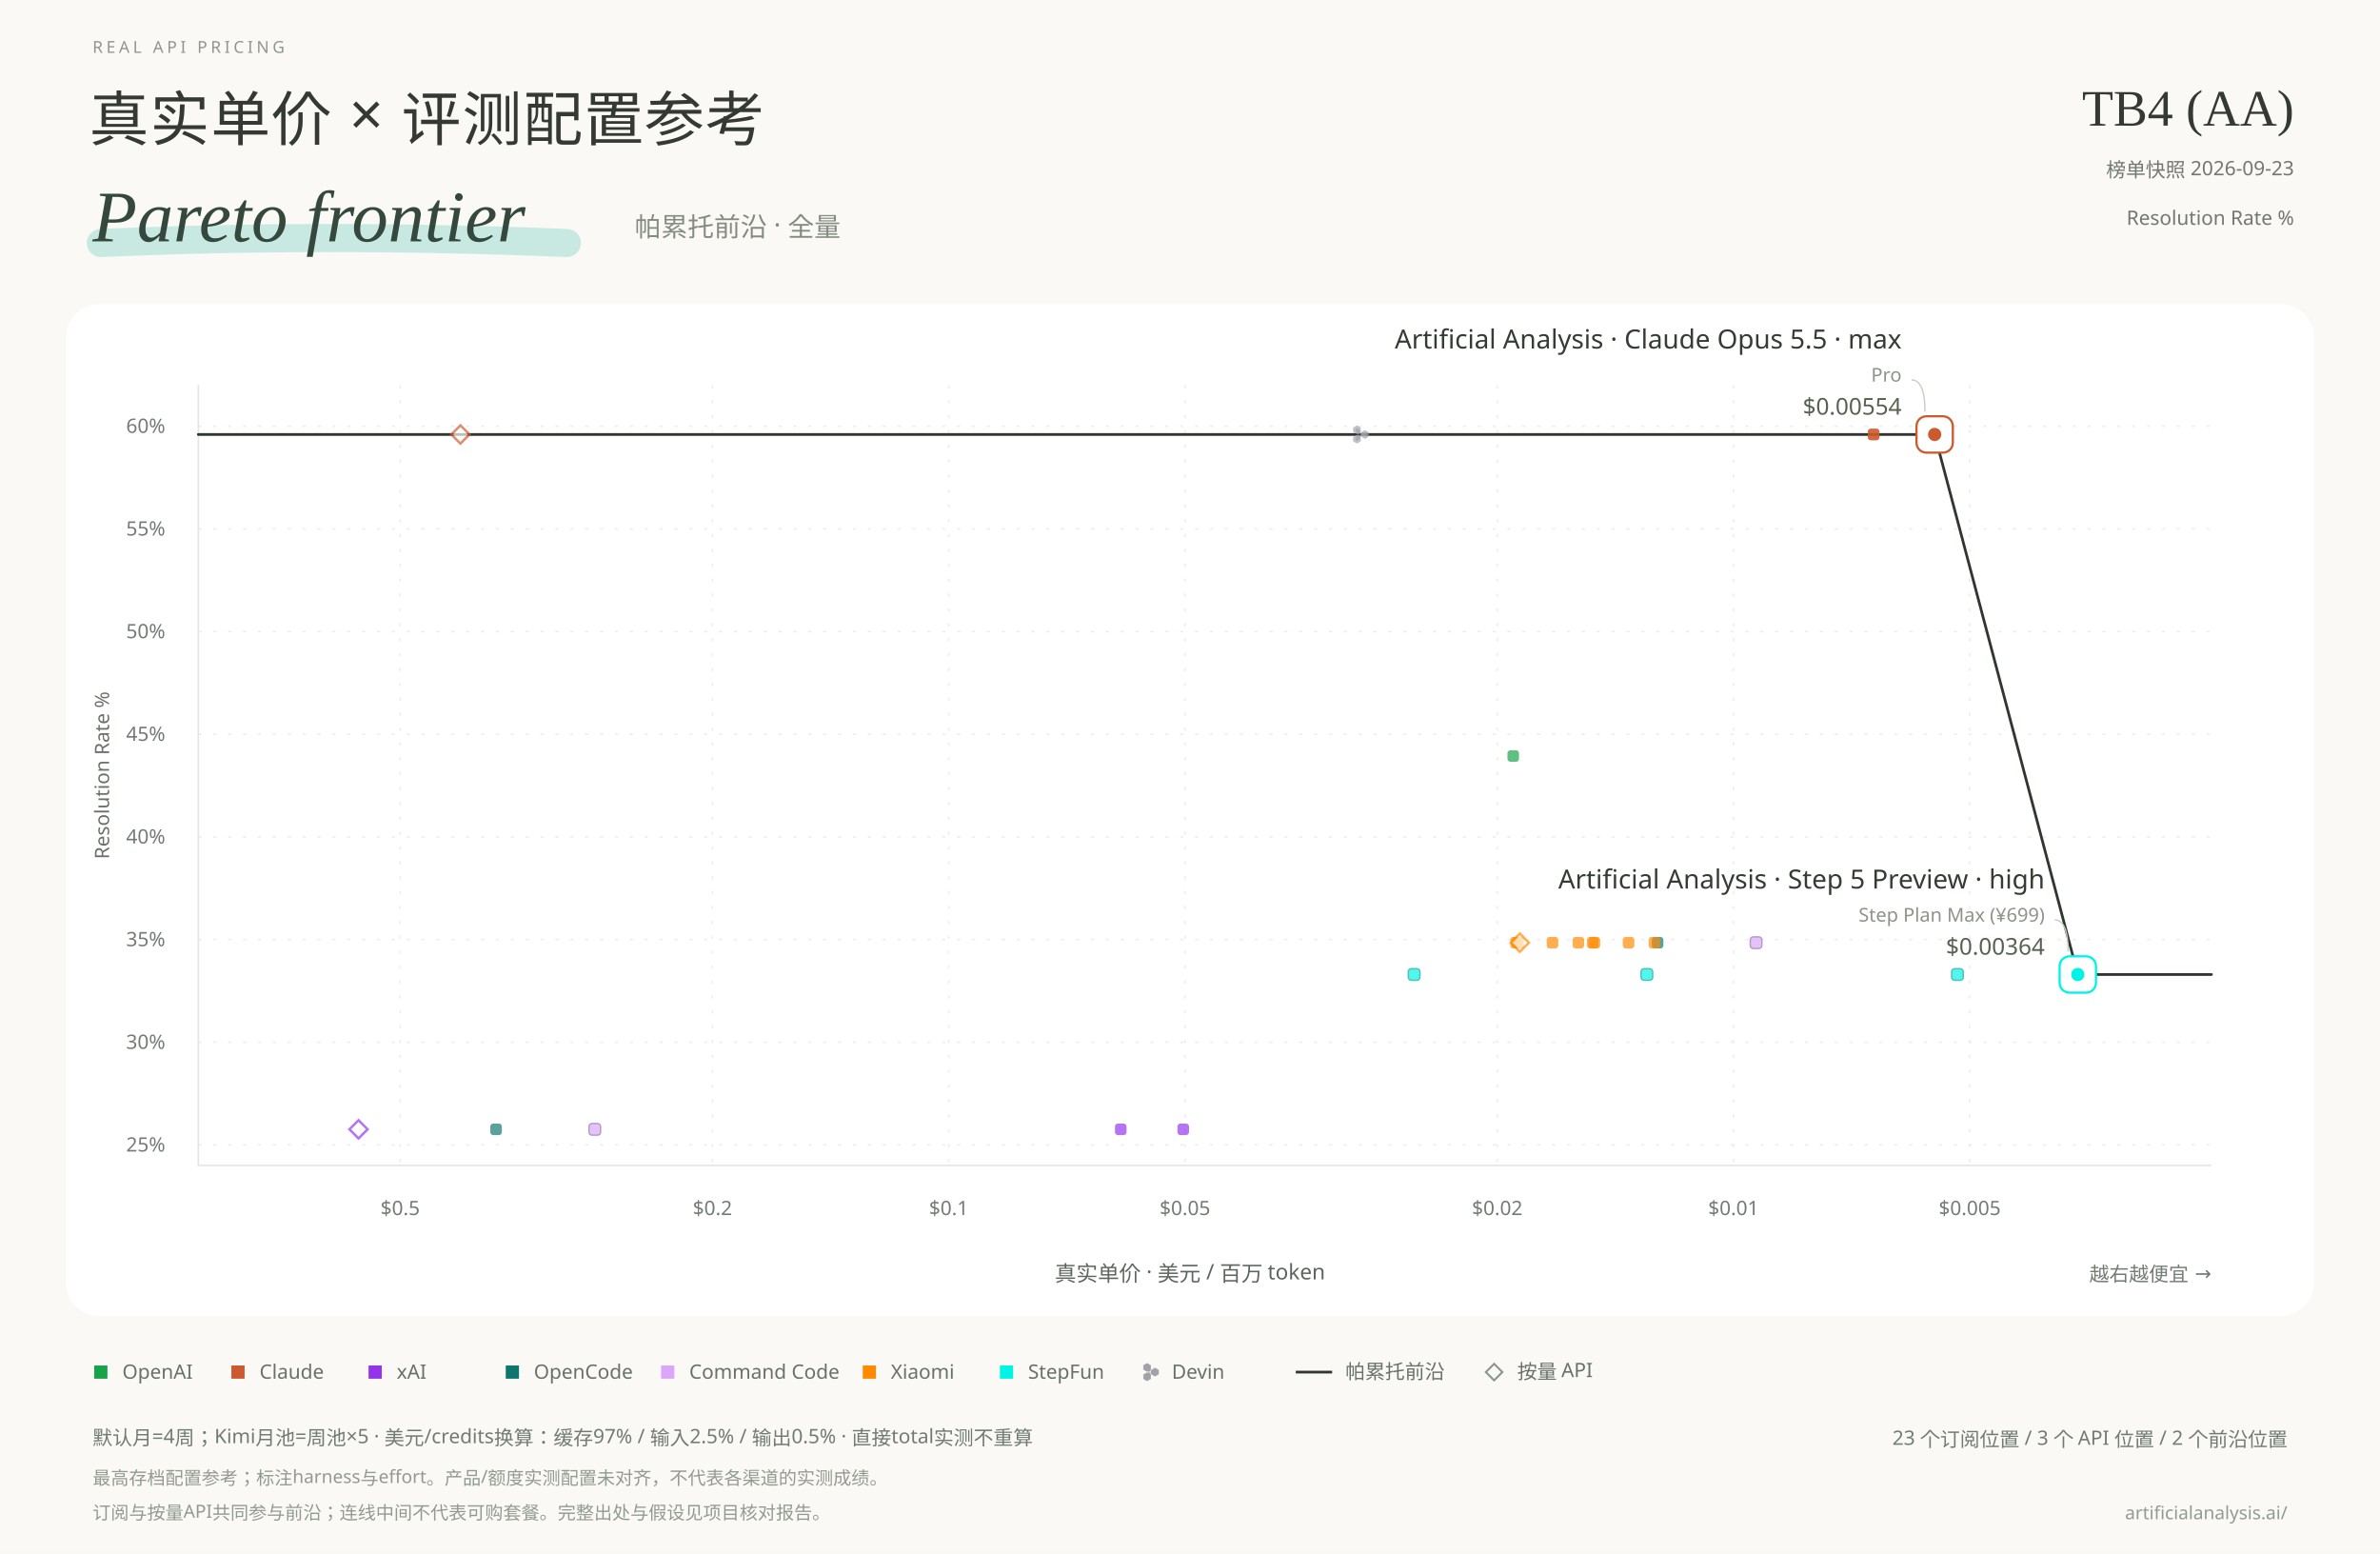
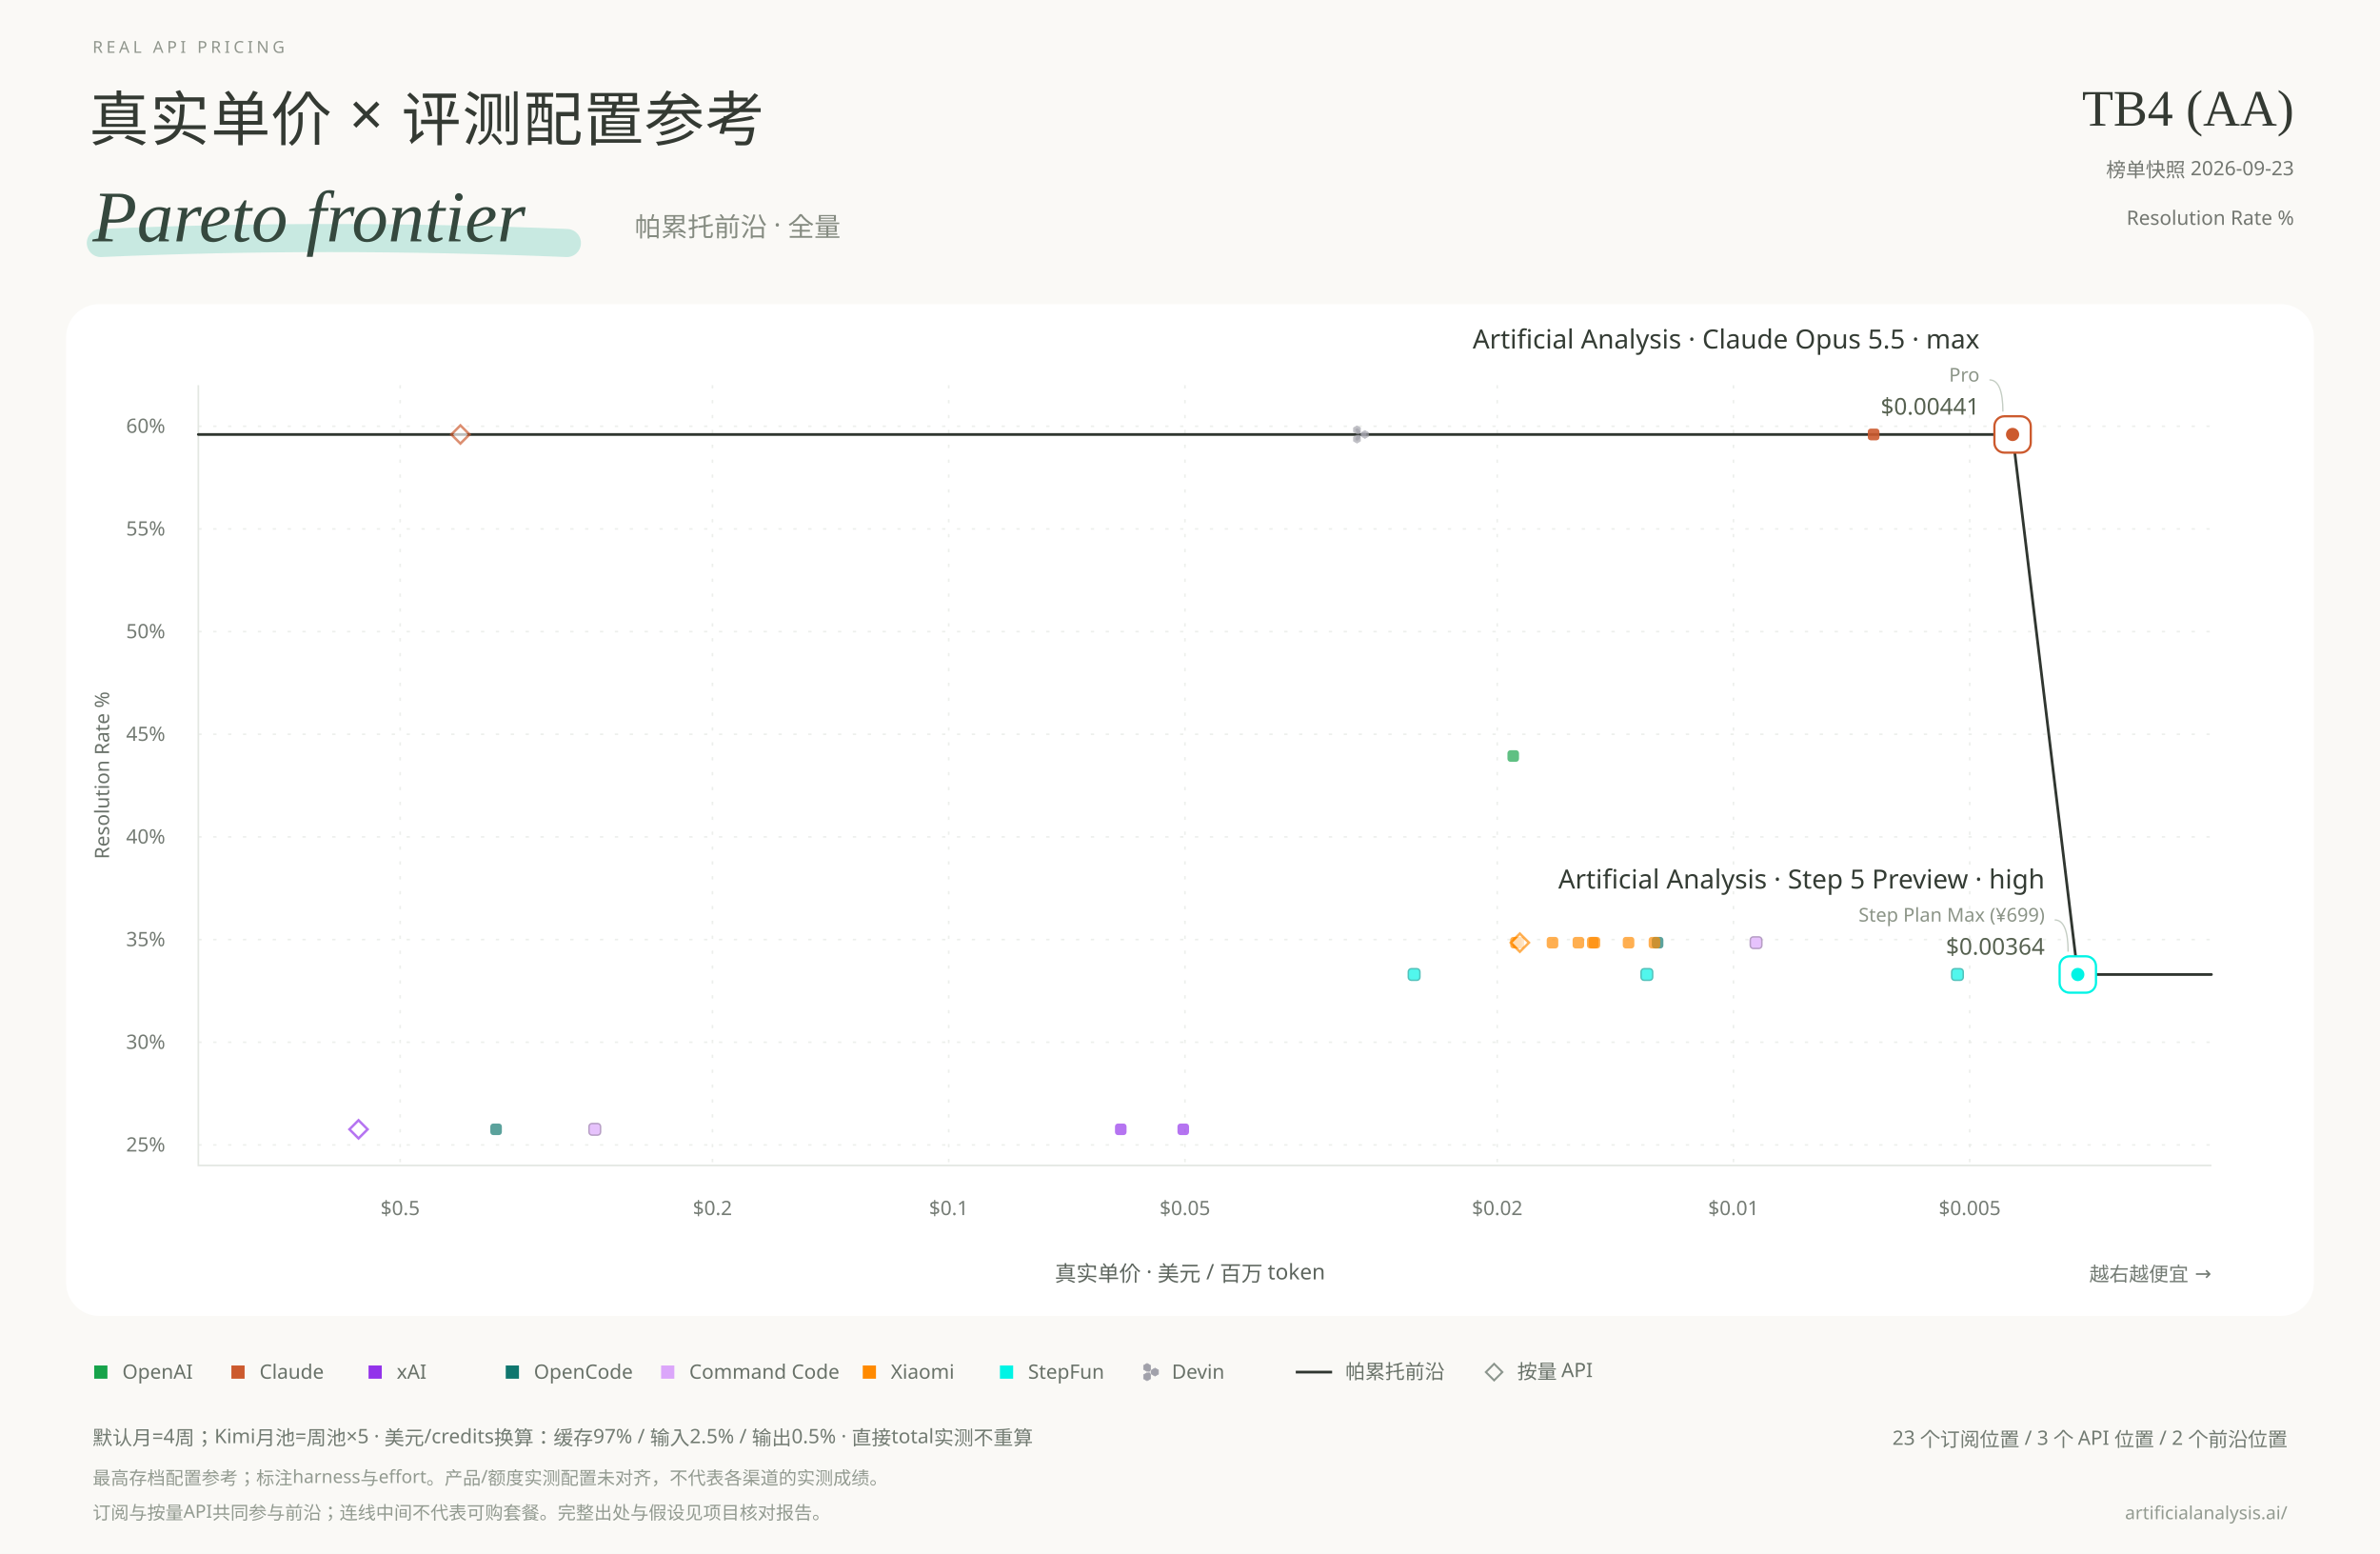
<svg xmlns="http://www.w3.org/2000/svg" width="1440" height="940" viewBox="0 0 1440 940" role="img" aria-labelledby="title desc">
  <style>text{font-family:"Microsoft YaHei","Segoe UI",sans-serif} .serif{font-family:"Times New Roman",serif} .number{font-family:"Segoe UI",sans-serif;font-variant-numeric:tabular-nums} .label-name{paint-order:stroke;stroke:#fff;stroke-width:5px;stroke-linejoin:round} .point:hover{opacity:1}</style>
  <rect width="1440" height="940" fill="#FAF9F6" />
  <text x="56.000" y="32.000" font-size="10" fill="#90968D" text-anchor="start" font-weight="400" letter-spacing="2.1">REAL API PRICING</text>
  <text x="54.000" y="85.000" font-size="36" fill="#343A33" text-anchor="start" font-weight="300" letter-spacing=".8">真实单价 × 评测配置参考</text>
  <path d="M61 147 Q197 141 343 147" stroke="#9FDDD0" stroke-width="17" stroke-linecap="round" opacity=".55" fill="none" />
  <text x="56.000" y="146.000" font-size="44" fill="#35483E" text-anchor="start" font-weight="400" class="serif" font-style="italic">Pareto frontier</text>
  <text x="384.000" y="143.000" font-size="16" fill="#858B81" text-anchor="start" font-weight="300">帕累托前沿 · 全量</text>
  <text x="1388.000" y="76.000" font-size="31" fill="#343A33" text-anchor="end" font-weight="400" class="serif">TB4 (AA)</text>
  <text x="1388.000" y="107.000" font-size="12" fill="#737771" text-anchor="end" font-weight="400">榜单快照  2026-09-23</text>
  <text x="1388.000" y="136.000" font-size="12" fill="#737771" text-anchor="end" font-weight="400">Resolution Rate %</text>
  <rect x="40" y="184" width="1360" height="612" rx="20" fill="#FFFFFF" />
  <path d="M1191.768 233V705" stroke="#E8EBE7" stroke-dasharray="2 7" opacity=".8" />
  <text x="1191.768" y="735.000" font-size="12" fill="#747B74" text-anchor="middle" font-weight="400" class="number">$0.005</text>
  <path d="M1048.832 233V705" stroke="#E8EBE7" stroke-dasharray="2 7" opacity=".8" />
  <text x="1048.832" y="735.000" font-size="12" fill="#747B74" text-anchor="middle" font-weight="400" class="number">$0.01</text>
  <path d="M905.896 233V705" stroke="#E8EBE7" stroke-dasharray="2 7" opacity=".8" />
  <text x="905.896" y="735.000" font-size="12" fill="#747B74" text-anchor="middle" font-weight="400" class="number">$0.02</text>
  <path d="M716.946 233V705" stroke="#E8EBE7" stroke-dasharray="2 7" opacity=".8" />
  <text x="716.946" y="735.000" font-size="12" fill="#747B74" text-anchor="middle" font-weight="400" class="number">$0.05</text>
  <path d="M574.010 233V705" stroke="#E8EBE7" stroke-dasharray="2 7" opacity=".8" />
  <text x="574.010" y="735.000" font-size="12" fill="#747B74" text-anchor="middle" font-weight="400" class="number">$0.1</text>
  <path d="M431.074 233V705" stroke="#E8EBE7" stroke-dasharray="2 7" opacity=".8" />
  <text x="431.074" y="735.000" font-size="12" fill="#747B74" text-anchor="middle" font-weight="400" class="number">$0.2</text>
  <path d="M242.124 233V705" stroke="#E8EBE7" stroke-dasharray="2 7" opacity=".8" />
  <text x="242.124" y="735.000" font-size="12" fill="#747B74" text-anchor="middle" font-weight="400" class="number">$0.5</text>
  <path d="M120 692.579H1338" stroke="#E8EBE7" stroke-dasharray="2 7" opacity=".8" />
  <text x="100.000" y="696.579" font-size="12" fill="#747B74" text-anchor="end" font-weight="400" class="number">25%</text>
  <path d="M120 630.474H1338" stroke="#E8EBE7" stroke-dasharray="2 7" opacity=".8" />
  <text x="100.000" y="634.474" font-size="12" fill="#747B74" text-anchor="end" font-weight="400" class="number">30%</text>
  <path d="M120 568.368H1338" stroke="#E8EBE7" stroke-dasharray="2 7" opacity=".8" />
  <text x="100.000" y="572.368" font-size="12" fill="#747B74" text-anchor="end" font-weight="400" class="number">35%</text>
  <path d="M120 506.263H1338" stroke="#E8EBE7" stroke-dasharray="2 7" opacity=".8" />
  <text x="100.000" y="510.263" font-size="12" fill="#747B74" text-anchor="end" font-weight="400" class="number">40%</text>
  <path d="M120 444.158H1338" stroke="#E8EBE7" stroke-dasharray="2 7" opacity=".8" />
  <text x="100.000" y="448.158" font-size="12" fill="#747B74" text-anchor="end" font-weight="400" class="number">45%</text>
  <path d="M120 382.053H1338" stroke="#E8EBE7" stroke-dasharray="2 7" opacity=".8" />
  <text x="100.000" y="386.053" font-size="12" fill="#747B74" text-anchor="end" font-weight="400" class="number">50%</text>
  <path d="M120 319.947H1338" stroke="#E8EBE7" stroke-dasharray="2 7" opacity=".8" />
  <text x="100.000" y="323.947" font-size="12" fill="#747B74" text-anchor="end" font-weight="400" class="number">55%</text>
  <path d="M120 257.842H1338" stroke="#E8EBE7" stroke-dasharray="2 7" opacity=".8" />
  <text x="100.000" y="261.842" font-size="12" fill="#747B74" text-anchor="end" font-weight="400" class="number">60%</text>
  <path d="M120 233V705H1338" fill="none" stroke="#E3E7E2" />
  <text x="66.000" y="469.000" font-size="12" fill="#697169" text-anchor="middle" font-weight="400" transform="rotate(-90 66 469.0)">Resolution Rate %</text>
  <text x="720.000" y="775.000" font-size="13" fill="#5D655E" text-anchor="middle" font-weight="400">真实单价 · 美元 / 百万 token</text>
  <text x="1338.000" y="775.000" font-size="12" fill="#737B74" text-anchor="end" font-weight="400">越右越便宜 →</text>
-   <path id="frontier" d="M120.000,262.811 L1170.550,262.811 L1257.156,589.484 L1338.000,589.484" fill="none" stroke="#303630" stroke-width="1.65" stroke-linecap="round" stroke-linejoin="round" />
+   <path id="frontier" d="M120.000,262.811 L1217.699,262.811 L1257.156,589.484 L1338.000,589.484" fill="none" stroke="#303630" stroke-width="1.65" stroke-linecap="round" stroke-linejoin="round" />
  <g class="point" data-billing="subscription" data-frontier="false" data-price="0.019083969" data-score="43.94" data-x="915.564" data-y="457.324" transform="translate(915.564 457.324)">
    <rect x="-3.5" y="-3.5" width="7" height="7" rx="1.8" fill="#16A34A" opacity=".68" />
  </g>
  <g class="point" data-billing="subscription" data-frontier="false" data-price="0.029895366" data-score="59.6" data-x="823.005" data-y="262.811" transform="translate(823.005 262.811)">
    <path d="M0.11,-1.63 L-1.97,-0.43 L-4.05,-1.63 L-4.05,-4.03 L-1.97,-5.23 L0.11,-4.03Z M0.11,4.03 L-1.97,5.23 L-4.05,4.03 L-4.05,1.63 L-1.97,0.43 L0.11,1.63Z M4.91,1.20 L2.83,2.40 L0.75,1.20 L0.75,-1.20 L2.83,-2.40 L4.91,-1.20Z" fill="#A1A1AA" opacity="0.68" stroke="#A1A1AA" stroke-width="0.43" stroke-linejoin="round" />
    <path d="M-0.89,-1.27 L-1.87,-2.69 M-0.89,1.27 L-1.87,2.69 M1.27,0.00 L2.69,0.00" stroke="#A1A1AA" stroke-width="2.16" stroke-linecap="round" opacity="0.68" fill="none" />
  </g>
  <g class="point" data-billing="subscription" data-frontier="false" data-price="0.0066291018" data-score="59.6" data-x="1133.609" data-y="262.811" transform="translate(1133.609 262.811)">
    <rect x="-3.5" y="-3.5" width="7" height="7" rx="1.8" fill="#CC5A2E" opacity=".68" />
+   </g>
+   <g class="point" data-billing="subscription" data-frontier="true" data-price="0.0044091711" data-score="59.6" data-x="1217.699" data-y="262.811" transform="translate(1217.699 262.811)">
+     <rect x="-11" y="-11" width="22" height="22" rx="6" fill="#FFF" stroke="#CC5A2E" stroke-width="1.35" />
+     <circle r="4" fill="#CC5A2E" />
  </g>
  <g class="point" data-billing="subscription" data-frontier="false" data-price="0.060362173" data-score="25.76" data-x="678.108" data-y="683.139" transform="translate(678.108 683.139)">
    <rect x="-3.5" y="-3.5" width="7" height="7" rx="1.8" fill="#9333EA" opacity=".68" />
  </g>
  <g class="point" data-billing="subscription" data-frontier="false" data-price="0.050251256" data-score="25.76" data-x="715.912" data-y="683.139" transform="translate(715.912 683.139)">
    <rect x="-3.5" y="-3.5" width="7" height="7" rx="1.8" fill="#9333EA" opacity=".68" />
  </g>
  <g class="point" data-billing="subscription" data-frontier="false" data-price="0.37735849" data-score="25.76" data-x="300.154" data-y="683.139" transform="translate(300.154 683.139)">
    <rect x="-3.5" y="-3.5" width="7" height="7" rx="1.8" fill="#0F766E" opacity=".68" />
  </g>
  <g class="point" data-billing="subscription" data-frontier="false" data-price="0.012493753" data-score="34.85" data-x="1002.920" data-y="570.232" transform="translate(1002.920 570.232)">
    <rect x="-3.5" y="-3.5" width="7" height="7" rx="1.8" fill="#0F766E" opacity=".68" />
  </g>
  <g class="point" data-billing="subscription" data-frontier="false" data-price="0.28248588" data-score="25.76" data-x="359.867" data-y="683.139" transform="translate(359.867 683.139)">
    <rect x="-3.5" y="-3.5" width="7" height="7" rx="1.8" fill="#DBA6FA" opacity=".68" stroke="#9571AA" stroke-width=".9" />
  </g>
  <g class="point" data-billing="subscription" data-frontier="false" data-price="0.0093589144" data-score="34.85" data-x="1062.495" data-y="570.232" transform="translate(1062.495 570.232)">
    <rect x="-3.5" y="-3.5" width="7" height="7" rx="1.8" fill="#DBA6FA" opacity=".68" stroke="#9571AA" stroke-width=".9" />
  </g>
  <g class="point" data-billing="subscription" data-frontier="false" data-price="0.025524451" data-score="33.3" data-x="855.600" data-y="589.484" transform="translate(855.600 589.484)">
    <rect x="-3.5" y="-3.5" width="7" height="7" rx="1.8" fill="#00F4E5" opacity=".68" stroke="#00A69C" stroke-width=".9" />
  </g>
  <g class="point" data-billing="subscription" data-frontier="false" data-price="0.012893591" data-score="33.3" data-x="996.424" data-y="589.484" transform="translate(996.424 589.484)">
    <rect x="-3.5" y="-3.5" width="7" height="7" rx="1.8" fill="#00F4E5" opacity=".68" stroke="#00A69C" stroke-width=".9" />
  </g>
  <g class="point" data-billing="subscription" data-frontier="false" data-price="0.0051833009" data-score="33.3" data-x="1184.343" data-y="589.484" transform="translate(1184.343 589.484)">
    <rect x="-3.5" y="-3.5" width="7" height="7" rx="1.8" fill="#00F4E5" opacity=".68" stroke="#00A69C" stroke-width=".9" />
  </g>
  <g class="point" data-billing="subscription" data-frontier="true" data-price="0.0036413211" data-score="33.3" data-x="1257.156" data-y="589.484" transform="translate(1257.156 589.484)">
    <rect x="-11" y="-11" width="22" height="22" rx="6" fill="#FFF" stroke="#00F4E5" stroke-width="1.35" />
    <circle r="4" fill="#00F4E5" />
  </g>
  <g class="point" data-billing="subscription" data-frontier="false" data-price="0.018927445" data-score="34.85" data-x="917.263" data-y="570.232" transform="translate(917.263 570.232)">
    <rect x="-3.5" y="-3.5" width="7" height="7" rx="1.8" fill="#FF8A00" opacity=".68" />
  </g>
  <g class="point" data-billing="subscription" data-frontier="false" data-price="0.01511335" data-score="34.85" data-x="963.668" data-y="570.232" transform="translate(963.668 570.232)">
    <rect x="-3.5" y="-3.5" width="7" height="7" rx="1.8" fill="#FF8A00" opacity=".68" />
  </g>
  <g class="point" data-billing="subscription" data-frontier="false" data-price="0.01880141" data-score="34.85" data-x="918.640" data-y="570.232" transform="translate(918.640 570.232)">
    <rect x="-3.5" y="-3.5" width="7" height="7" rx="1.8" fill="#FF8A00" opacity=".68" />
  </g>
  <g class="point" data-billing="subscription" data-frontier="false" data-price="0.015037594" data-score="34.85" data-x="964.704" data-y="570.232" transform="translate(964.704 570.232)">
    <rect x="-3.5" y="-3.5" width="7" height="7" rx="1.8" fill="#FF8A00" opacity=".68" />
  </g>
  <g class="point" data-billing="subscription" data-frontier="false" data-price="0.017006803" data-score="34.85" data-x="939.327" data-y="570.232" transform="translate(939.327 570.232)">
    <rect x="-3.5" y="-3.5" width="7" height="7" rx="1.8" fill="#FF8A00" opacity=".68" />
  </g>
  <g class="point" data-billing="subscription" data-frontier="false" data-price="0.013605442" data-score="34.85" data-x="985.342" data-y="570.232" transform="translate(985.342 570.232)">
    <rect x="-3.5" y="-3.5" width="7" height="7" rx="1.8" fill="#FF8A00" opacity=".68" />
  </g>
  <g class="point" data-billing="subscription" data-frontier="false" data-price="0.015762926" data-score="34.85" data-x="954.990" data-y="570.232" transform="translate(954.990 570.232)">
    <rect x="-3.5" y="-3.5" width="7" height="7" rx="1.8" fill="#FF8A00" opacity=".68" />
  </g>
  <g class="point" data-billing="subscription" data-frontier="false" data-price="0.01261034" data-score="34.85" data-x="1001.005" data-y="570.232" transform="translate(1001.005 570.232)">
    <rect x="-3.5" y="-3.5" width="7" height="7" rx="1.8" fill="#FF8A00" opacity=".68" />
  </g>
-   <g class="point" data-billing="subscription" data-frontier="true" data-price="0.0055418549" data-score="59.6" data-x="1170.550" data-y="262.811" transform="translate(1170.550 262.811)">
-     <rect x="-11" y="-11" width="22" height="22" rx="6" fill="#FFF" stroke="#CC5A2E" stroke-width="1.35" />
-     <circle r="4" fill="#CC5A2E" />
-   </g>
  <g class="point" data-billing="subscription" data-frontier="false" data-price="0.0066290139" data-score="59.6" data-x="1133.612" data-y="262.811" transform="translate(1133.612 262.811)">
    <rect x="-3.5" y="-3.5" width="7" height="7" rx="1.8" fill="#CC5A2E" opacity=".68" />
  </g>
  <g class="point" data-billing="metered" data-frontier="false" data-price="0.565" data-score="25.76" data-x="216.921" data-y="683.139" transform="translate(216.921 683.139)">
    <path d="M0 -5.5L5.5 0 0 5.5 -5.5 0Z" fill="white" stroke="#9333EA" stroke-width="1.5" opacity=".68" />
  </g>
  <g class="point" data-billing="metered" data-frontier="false" data-price="0.018717" data-score="34.85" data-x="919.568" data-y="570.232" transform="translate(919.568 570.232)">
    <path d="M0 -5.5L5.5 0 0 5.5 -5.5 0Z" fill="white" stroke="#FF8A00" stroke-width="1.5" opacity=".68" />
  </g>
  <g class="point" data-billing="metered" data-frontier="false" data-price="0.419" data-score="59.6" data-x="278.569" data-y="262.811" transform="translate(278.569 262.811)">
    <path d="M0 -5.5L5.5 0 0 5.5 -5.5 0Z" fill="white" stroke="#CC5A2E" stroke-width="1.5" opacity=".68" />
  </g>
  <g class="front-label" data-model="claude-opus-5.5">
-     <path d="M1164.692,249.002Q1164.692,229.811 1156.550,229.811" stroke="#C4CDC3" stroke-width=".8" fill="none" />
-     <text x="1150.550" y="210.811" font-size="16" fill="#343C34" text-anchor="end" font-weight="400" class="label-name">Artificial Analysis · Claude Opus 5.5 · max</text>
-     <text x="1150.550" y="230.811" font-size="11.5" fill="#8B9487" text-anchor="end" font-weight="400">Pro</text>
-     <text x="1150.550" y="250.811" font-size="14" fill="#566150" text-anchor="end" font-weight="400" class="number">$0.00554</text>
+     <path d="M1211.841,249.002Q1211.841,229.811 1203.699,229.811" stroke="#C4CDC3" stroke-width=".8" fill="none" />
+     <text x="1197.699" y="210.811" font-size="16" fill="#343C34" text-anchor="end" font-weight="400" class="label-name">Artificial Analysis · Claude Opus 5.5 · max</text>
+     <text x="1197.699" y="230.811" font-size="11.5" fill="#8B9487" text-anchor="end" font-weight="400">Pro</text>
+     <text x="1197.699" y="250.811" font-size="14" fill="#566150" text-anchor="end" font-weight="400" class="number">$0.00441</text>
  </g>
  <g class="front-label" data-model="step-5-preview">
    <path d="M1251.298,575.675Q1251.298,556.484 1243.156,556.484" stroke="#C4CDC3" stroke-width=".8" fill="none" />
    <text x="1237.156" y="537.484" font-size="16" fill="#343C34" text-anchor="end" font-weight="400" class="label-name">Artificial Analysis · Step 5 Preview · high</text>
    <text x="1237.156" y="557.484" font-size="11.5" fill="#8B9487" text-anchor="end" font-weight="400">Step Plan Max (¥699)</text>
    <text x="1237.156" y="577.484" font-size="14" fill="#566150" text-anchor="end" font-weight="400" class="number">$0.00364</text>
  </g>
  <rect x="57" y="826" width="8" height="8" fill="#16A34A" />
  <text x="74.000" y="834.000" font-size="12" fill="#687168" text-anchor="start" font-weight="400">OpenAI</text>
  <rect x="140" y="826" width="8" height="8" fill="#CC5A2E" />
  <text x="157.000" y="834.000" font-size="12" fill="#687168" text-anchor="start" font-weight="400">Claude</text>
  <rect x="223" y="826" width="8" height="8" fill="#9333EA" />
  <text x="240.000" y="834.000" font-size="12" fill="#687168" text-anchor="start" font-weight="400">xAI</text>
  <rect x="306" y="826" width="8" height="8" fill="#0F766E" />
  <text x="323.000" y="834.000" font-size="12" fill="#687168" text-anchor="start" font-weight="400">OpenCode</text>
  <rect x="400" y="826" width="8" height="8" fill="#DBA6FA" />
  <text x="417.000" y="834.000" font-size="12" fill="#687168" text-anchor="start" font-weight="400">Command Code</text>
  <rect x="522" y="826" width="8" height="8" fill="#FF8A00" />
  <text x="539.000" y="834.000" font-size="12" fill="#687168" text-anchor="start" font-weight="400">Xiaomi</text>
  <rect x="605" y="826" width="8" height="8" fill="#00F4E5" />
  <text x="622.000" y="834.000" font-size="12" fill="#687168" text-anchor="start" font-weight="400">StepFun</text>
  <path d="M696.11,828.37 L694.03,829.57 L691.95,828.37 L691.95,825.97 L694.03,824.77 L696.11,825.97Z M696.11,834.03 L694.03,835.23 L691.95,834.03 L691.95,831.63 L694.03,830.43 L696.11,831.63Z M700.91,831.20 L698.83,832.40 L696.75,831.20 L696.75,828.80 L698.83,827.60 L700.91,828.80Z" fill="#A1A1AA" opacity="1.0" stroke="#A1A1AA" stroke-width="0.43" stroke-linejoin="round" />
  <path d="M695.11,828.73 L694.13,827.31 M695.11,831.27 L694.13,832.69 M697.27,830.00 L698.69,830.00" stroke="#A1A1AA" stroke-width="2.16" stroke-linecap="round" opacity="1.0" fill="none" />
  <text x="709.000" y="834.000" font-size="12" fill="#687168" text-anchor="start" font-weight="400">Devin</text>
  <path d="M784 830h22" stroke="#303630" stroke-width="1.65" />
  <text x="814.000" y="834.000" font-size="12" fill="#687168" text-anchor="start" font-weight="400">帕累托前沿</text>
  <path d="M904 825l5 5-5 5-5-5Z" fill="none" stroke="#8B958D" stroke-width="1.2" />
  <text x="918.000" y="834.000" font-size="12" fill="#687168" text-anchor="start" font-weight="400">按量 API</text>
  <text x="56.000" y="874.000" font-size="12" fill="#727B72" text-anchor="start" font-weight="400">默认月=4周；Kimi月池=周池×5 · 美元/credits换算：缓存97% / 输入2.5% / 输出0.5% · 直接total实测不重算</text>
  <text x="1384.000" y="874.000" font-size="12" fill="#727B72" text-anchor="end" font-weight="400">23 个订阅位置 / 3 个 API 位置 / 2 个前沿位置</text>
  <text x="56.000" y="898.000" font-size="11" fill="#929A90" text-anchor="start" font-weight="400">最高存档配置参考；标注harness与effort。产品/额度实测配置未对齐，不代表各渠道的实测成绩。</text>
  <text x="56.000" y="919.000" font-size="11" fill="#929A90" text-anchor="start" font-weight="400">订阅与按量API共同参与前沿；连线中间不代表可购套餐。完整出处与假设见项目核对报告。</text>
  <text x="1384.000" y="919.000" font-size="11" fill="#929A90" text-anchor="end" font-weight="400">artificialanalysis.ai/</text>
</svg>
